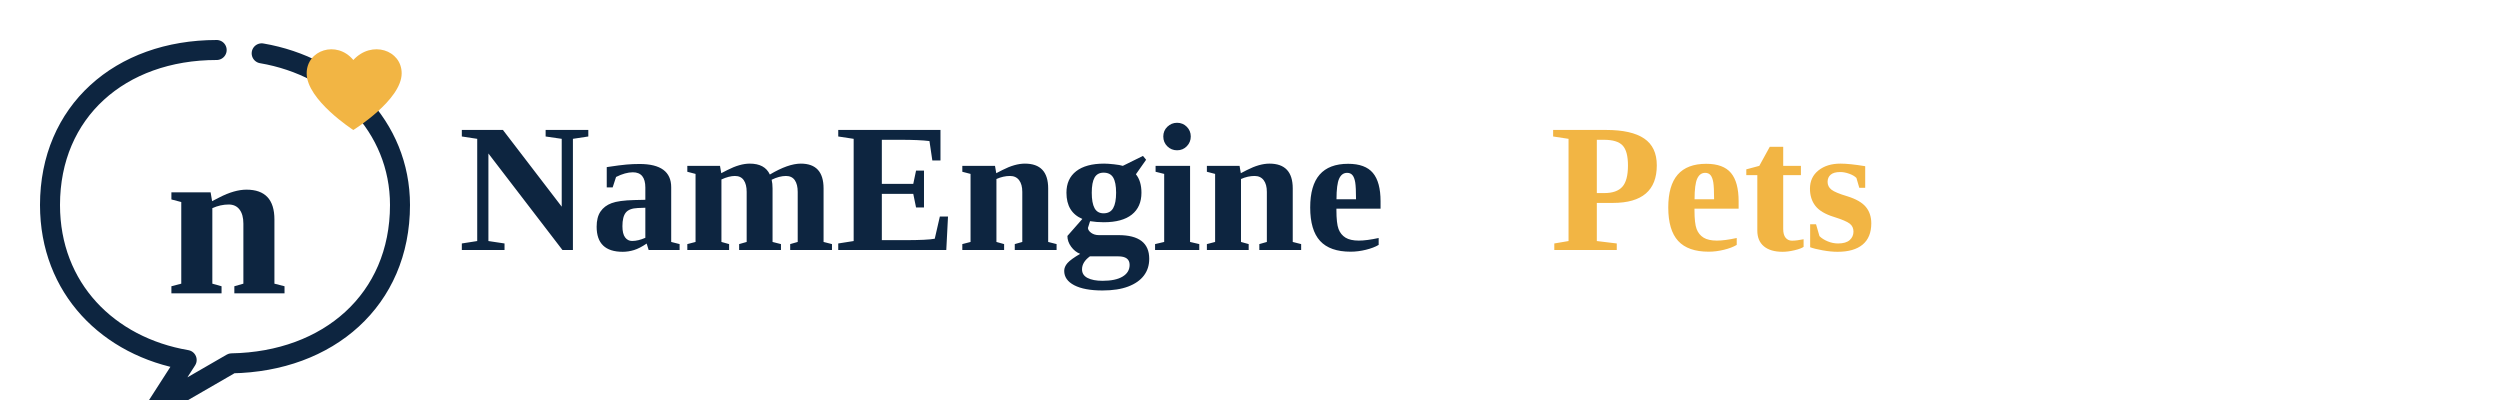
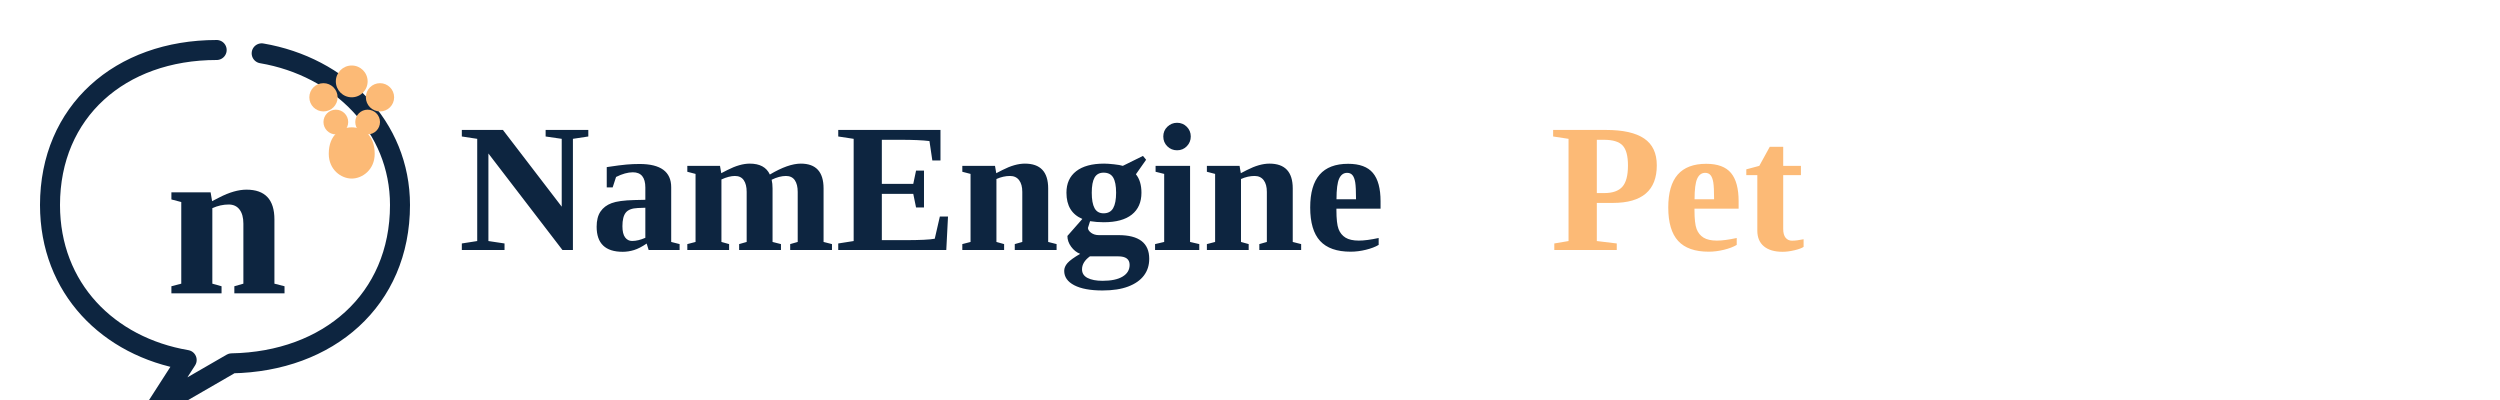
- <svg xmlns="http://www.w3.org/2000/svg" width="1500" height="240" viewBox="0 0 1500 240">
+ <svg xmlns="http://www.w3.org/2000/svg" width="1500" height="240" viewBox="0 0 1500 240" role="img" aria-label="NamEngine Pet">
  <rect width="100%" height="100%" fill="none" />
  <g transform="translate(20,20)">
-     <path d="M110 10                C52 10 10 47 10 103                C10 153 45 188 92 196                L74 224                L119 198                C177 197 220 160 220 103                C220 56 184 20 137 12" fill="none" stroke="#0D2540" stroke-width="12" stroke-linecap="round" stroke-linejoin="round" />
+     <path d="M110 10              C52 10 10 47 10 103              C10 153 45 188 92 196              L74 224              L119 198              C177 197 220 160 220 103              C220 56 184 20 137 12" fill="none" stroke="#0D2540" stroke-width="12" stroke-linecap="round" stroke-linejoin="round" />
    <text x="116" y="156" text-anchor="middle" font-family="Georgia, 'Times New Roman', serif" font-size="132" font-weight="700" fill="#0D2540">n</text>
-     <path d="M164 24                C164 10 182 4 192 16                C203 4 221 10 221 24                C221 40 192 58 192 58                C192 58 164 40 164 24Z" fill="#F2B544" />
+     <g fill="#FCBA76" transform="translate(155,14) scale(1.06)">
+       <circle cx="18" cy="23" r="8" />
+       <circle cx="34" cy="14" r="9" />
+       <circle cx="50" cy="23" r="8" />
+       <circle cx="25" cy="37" r="7" />
+       <circle cx="43" cy="37" r="7" />
+       <path d="M21 55                C21 44 28 40 34 40                C40 40 47 44 47 55                C47 64 40 69 34 69                C28 69 21 64 21 55Z" />
+     </g>
  </g>
  <text x="275" y="150" font-family="Georgia, 'Times New Roman', serif" font-size="110" font-weight="700" fill="#0D2540">NamEngine</text>
-   <text x="930" y="150" font-family="Georgia, 'Times New Roman', serif" font-size="110" font-weight="700" fill="#F2B544">Pets</text>
+   <text x="930" y="150" font-family="Georgia, 'Times New Roman', serif" font-size="110" font-weight="700" fill="#FCBA76">Pet</text>
</svg>
